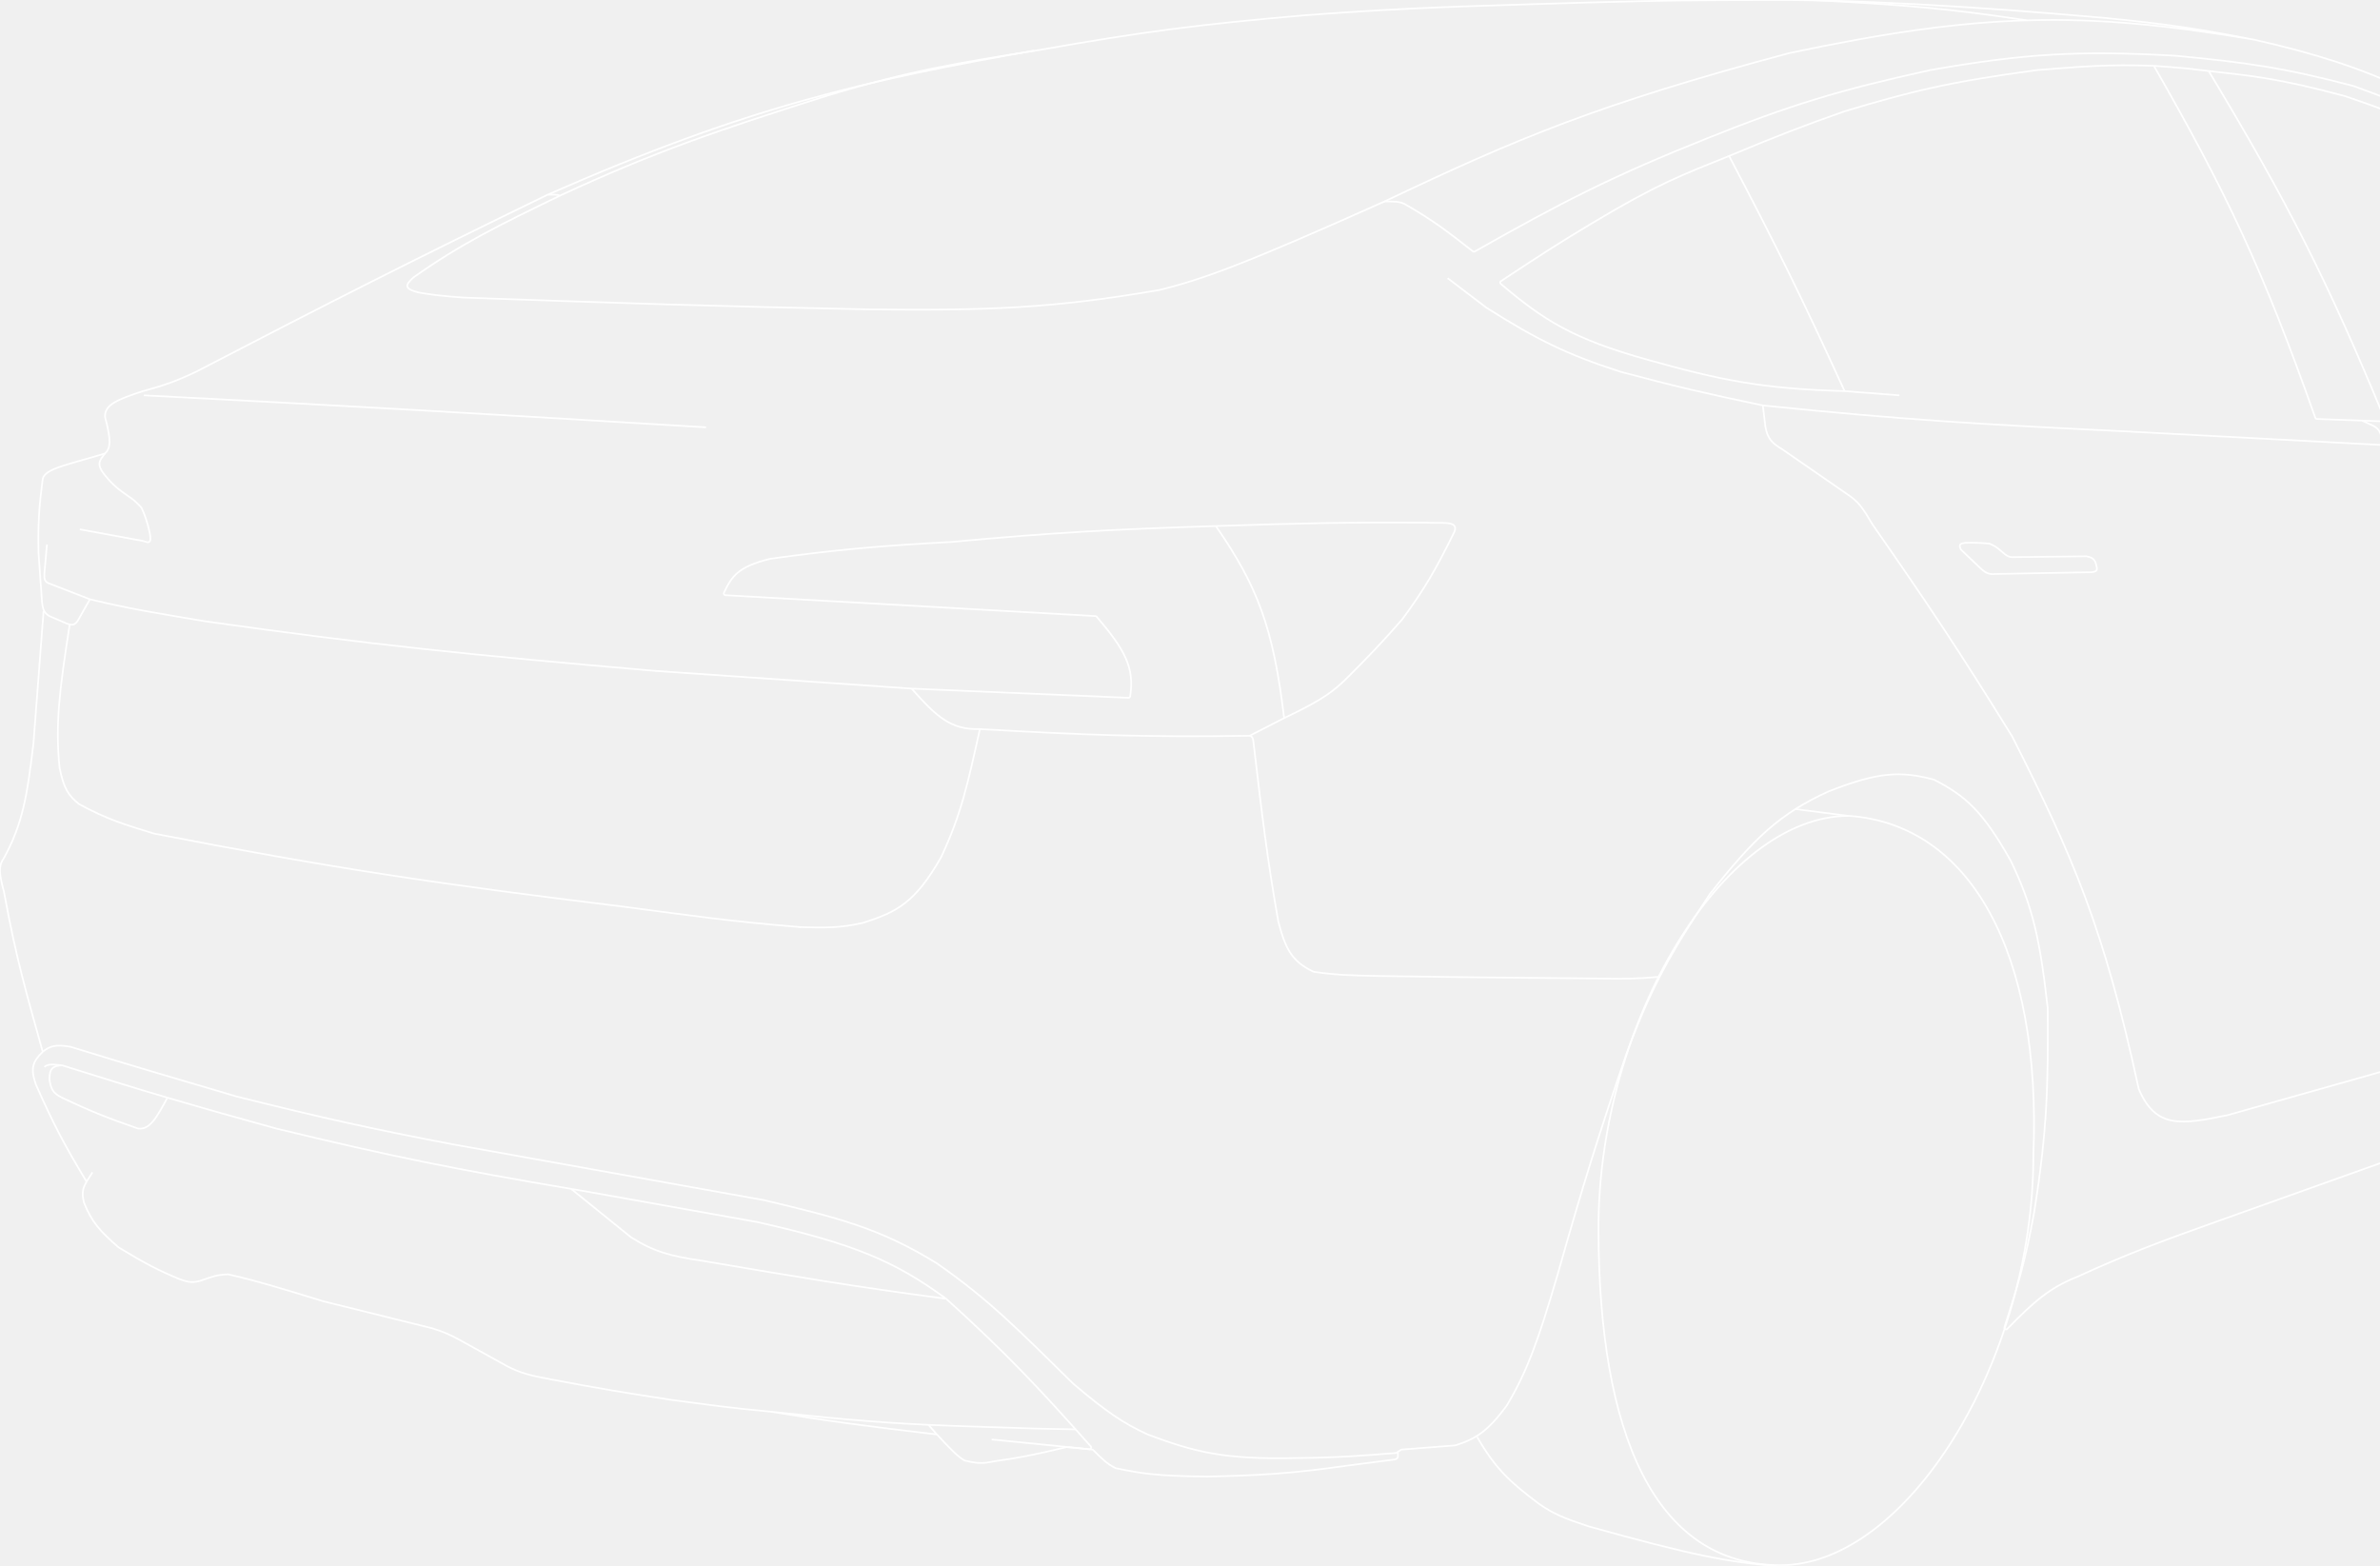
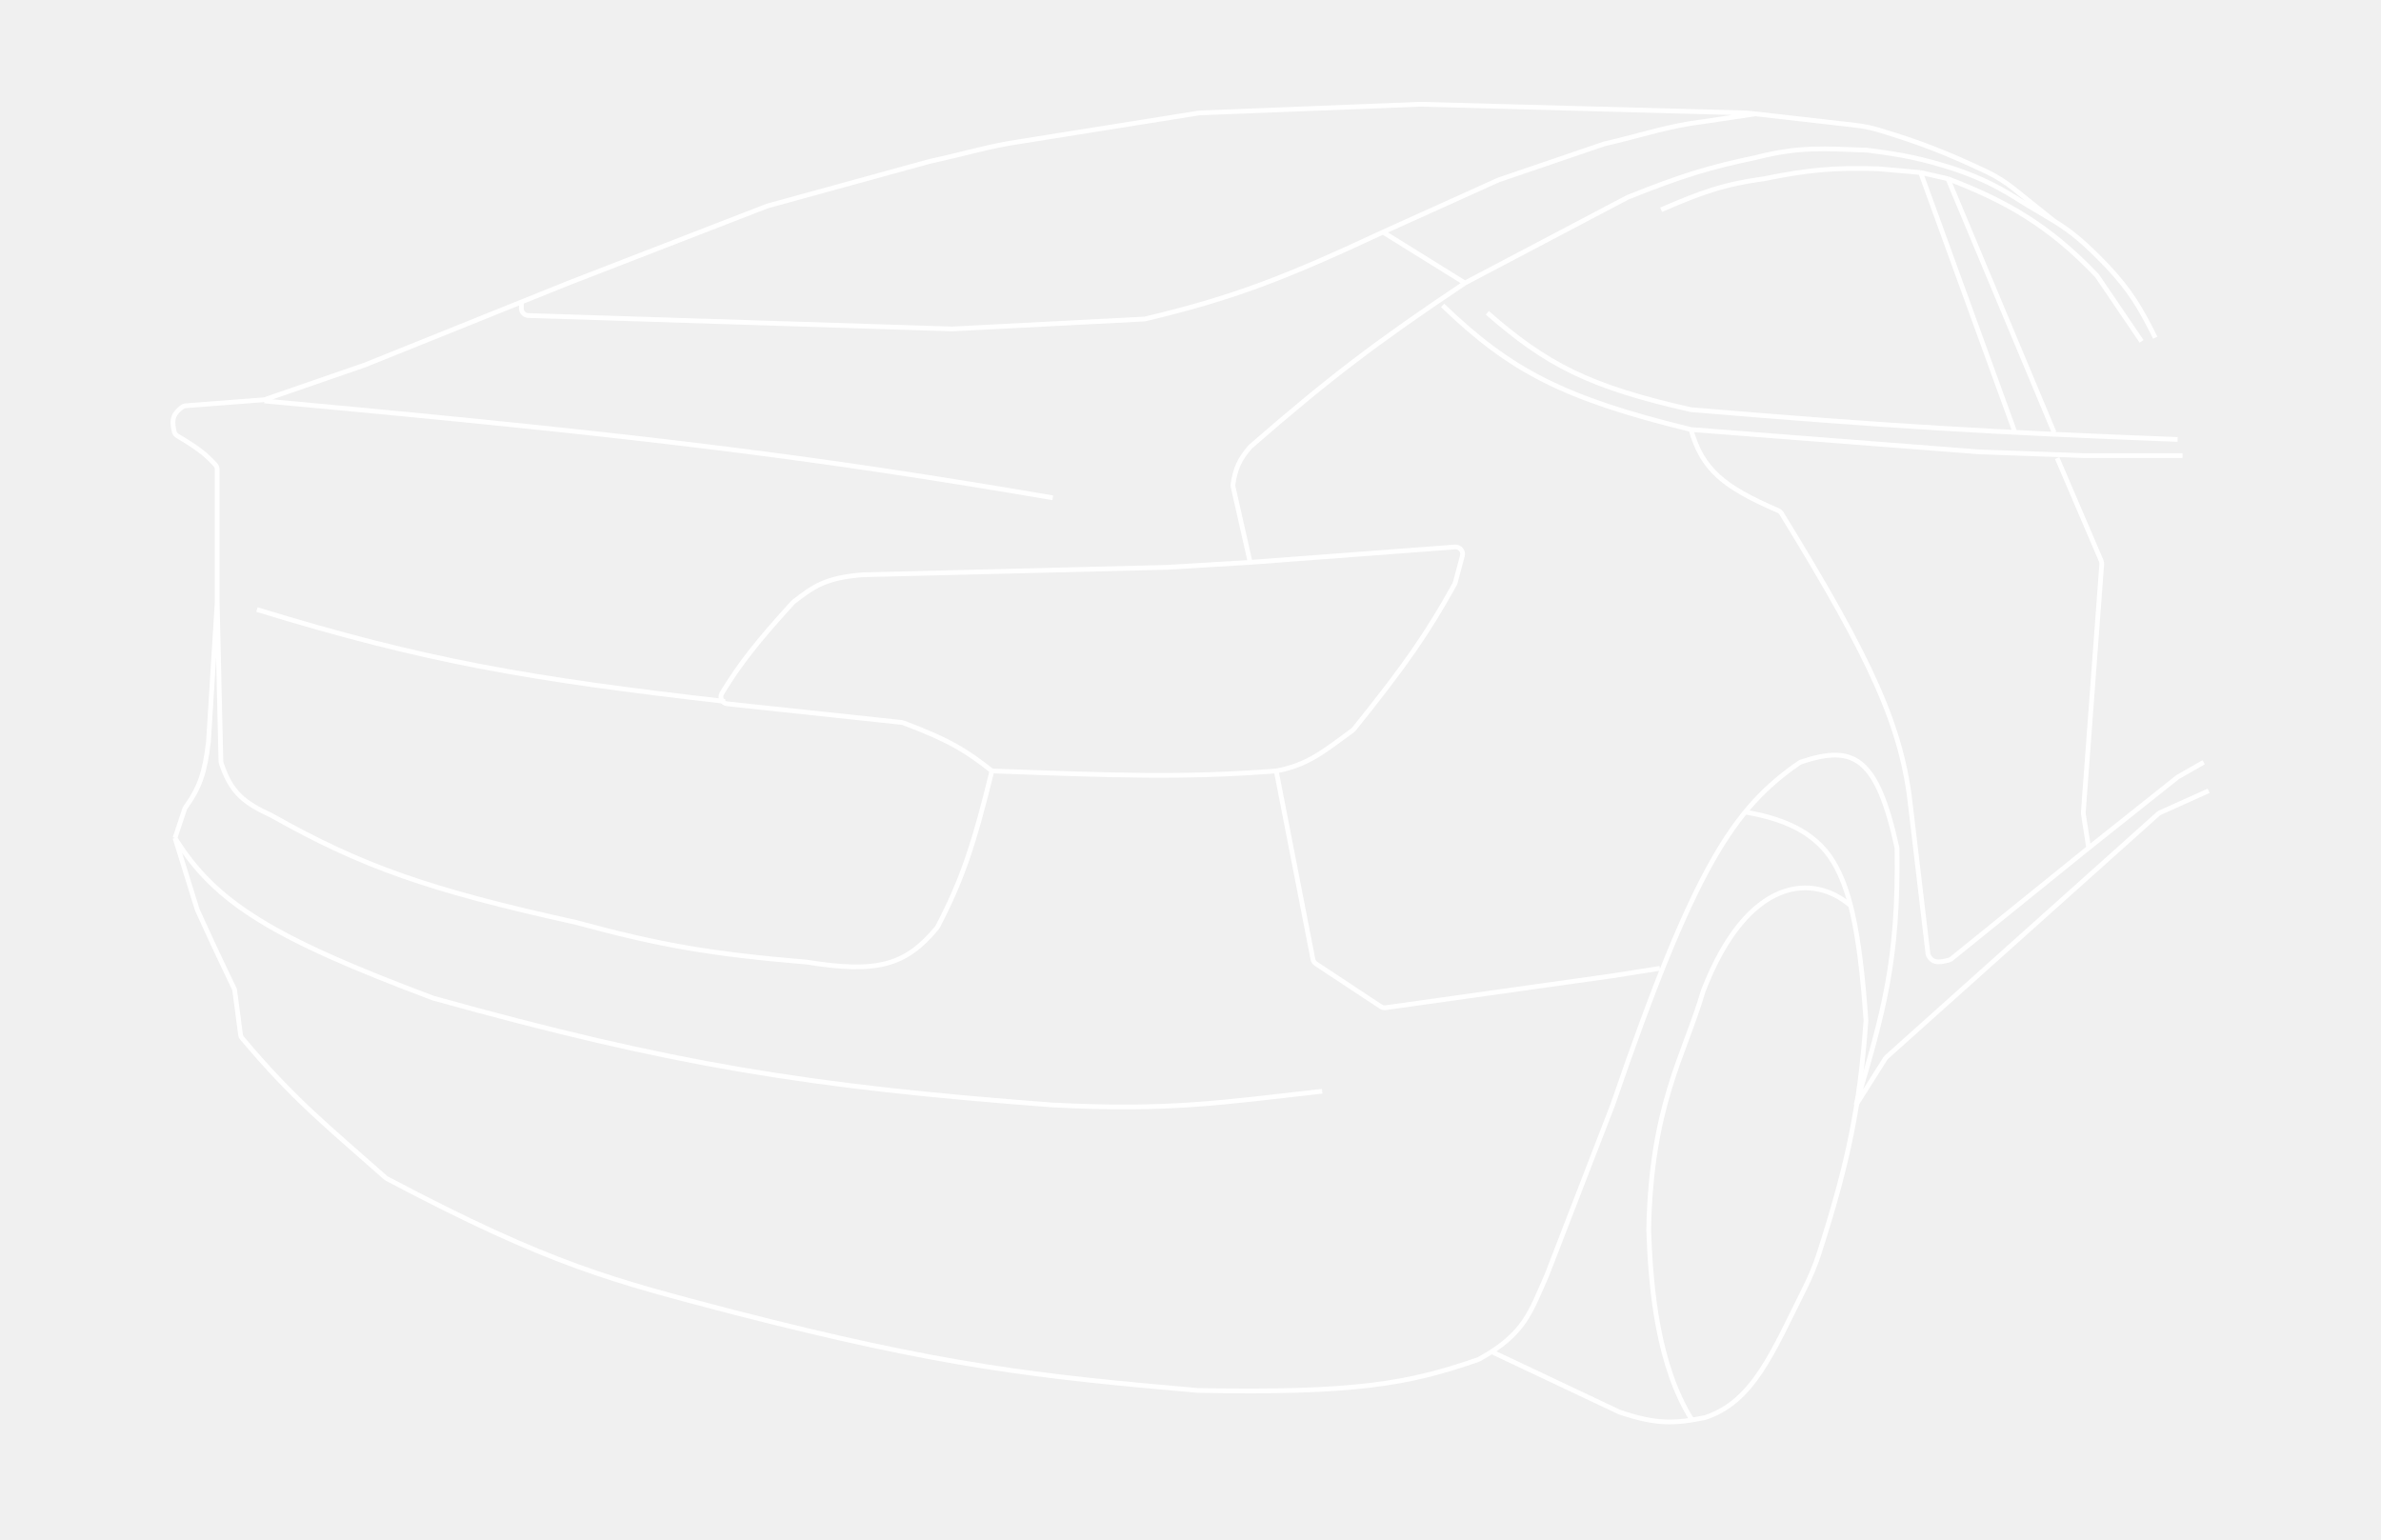
- <svg xmlns="http://www.w3.org/2000/svg" fill="none" viewBox="0 0 1412 929">
-   <g stroke="#fff" clip-path="url(#teslam3-5RtYpLwQ_svg__a)">
-     <path d="M1650.35 198.546c-6.72 3.739-9.82 9.002-13.5 27m0 0-2.33 26.949c-.11 1.357-.07 2.752.46 4.006.7 1.65 1.69 2.556 3.55 3.178.86.29 1.78.367 2.69.367h9.13m-13.5-34.5c-44.81-50.716-72.65-77.248-128-121.5-61.49-44.687-98.33-64.045-171.5-80.5l-.97-.187m0 0c-30.45-5.867-48.85-8.972-88.53-12.813-44.44-3.771-68.94-5.706-110-8-38.48-1.915-60.05-2.76-98.5-2.5-51.195.031-80.217.898-132.003 2.5-57.235 1.666-86.536 3.052-133 6.5-62.448 5.36-96.782 9.822-156.999 20.5-50.147 7.975-78.246 12.54-127.501 27.5-65.809 20.857-101.482 33.07-156.5 58.5-38.366 18.546-59.594 28.987-88 49-4.854 4.459-5.984 6.708 3 9 8.418 1.444 14.083 2.063 26.5 3 95.704 3.403 148.897 5.153 240.001 7 70.857.785 109.477-.53 173-11.5 26.21-6.44 51.119-15.59 133.499-52.5 78.635-37.401 126.491-57.612 240.003-88 113.77-24.103 173.83-25.182 275.03-8.187Z" />
-     <path d="M1074.85.046c52.69 2.61 80.99 4.953 127.5 12m-589.002 18c-100.173 17.762-169.242 32.977-288.5 85.5m0 0c-81.652 39.688-127.291 62.798-208.5 105-11.694 5.558-18.666 8.038-31.5 11.5-15.775 5.103-22.678 8.254-22.523 15.022.008.316.065.638.146.944 3.45 13.115 3.293 17.605-.123 21.034-3.608 4.228-5.192 6.701 0 13 5.133 6.3 8.32 8.526 14 12.5 2.025 1.234 3.51 2.437 6.905 5.892.394.4.717.868.951 1.378 1.39 3.028 2.253 5.258 3.644 10.23 2.303 8.676 1.82 10.684-1.97 9.218a6.107 6.107 0 0 0-1.09-.322l-37.44-6.896m277.5-198.5c3.799-.093 5.977-.16 7 .5" />
-     <path stroke-linejoin="round" d="M62.348 269.046c-23.5 7-35.334 8.998-37 15-2.2 16.911-2.856 26.52-2.5 44l2 28c.377 5.828 1.526 7.673 4.438 9.462.04.025.083.047.127.066l10.435 4.472c.543.194 1.04.345 1.5.446m12-14.946-6.5 11.5c-1.671 3.113-3.062 3.98-5.5 3.446m12-14.946-24.5-9.5c-2.334-1.024-2.722-2.492-2.5-6l1.5-17m25.5 32.5c25.102 6.042 40.77 8.37 67.999 13 99.431 14.144 158.914 20.12 267.501 29.5a.904.904 0 0 0 .5 0m-348-27.554c-6.019 38.716-8.655 59.313-6 85.054 2.471 12.352 5.304 16.409 11.426 21.439.048.04.102.076.158.106 16.658 9.047 26.661 12.001 44.415 17.455 106.792 20.698 168.219 29.856 279.501 43.5 40.367 5.319 62.85 8.676 104 12m-449-187.5-6 78.5c-3.698 30.645-6.194 47.276-17.5 68-3.161 4.285-3.1 8.748 0 20 7.4 40.524 13.207 59.653 23 95m0 0c4.364-3.587 7.767-4.481 16.5-3 36.25 11.214 59.163 17.859 98.499 29.5 51.378 12.802 79.64 19.115 129 28.5l184 33c43.872 10.485 68.401 16.443 102.5 37.5 30.983 21.499 49.013 40.087 81 71.5 20.026 16.952 29.552 23.278 44 30 27.862 10.419 45.204 14.983 88.5 14 25.627-.294 37.351-1.336 58.736-2.98.171-.013.339-.07.482-.165l.783-.522m-804-237.333c-6.132 5.902-7.39 10.027-4 19.5 10.638 24.042 17.306 36.503 30 57.5m1599.002-94.5-203 71-127.5 45.5c-37.96 13.468-58.15 21.022-87.5 34.5-16.31 6.421-25.9 14.878-41.49 30.886-.74.76-2-.005-1.67-1.014 7.69-23.73 12.26-38.504 17.66-68.372 7.94-49.777 8.26-75.523 8-121-4.49-39.8-8.59-59.937-22-87.5-16.43-29.065-26.55-38.299-45.41-47.951a.873.873 0 0 0-.2-.077c-20.08-5.322-33.43-4.378-62.39 7.028-28.87 13.124-44.16 27.609-70.5 61-22.922 34.467-34.46 54.503-49.003 93.5-16.828 48.972-25.918 77.969-41.5 133-11.328 38.502-17.847 56.69-30 77-11.08 14.899-17.829 19.498-30.39 23.465a1.001 1.001 0 0 1-.223.044l-31.627 2.47a1.01 1.01 0 0 0-.477.165l-1.782 1.189m-778-160.333 3.5-5.5m-3.5 5.5c-2.231 4.07-3.015 6.583-1.5 12.5 4.485 11.391 9.596 17.002 20.435 26.443.042.037.09.072.138.101 15.72 9.576 23.632 13.664 36.427 18.956 4.958 1.701 7.773 2.307 13 .5 5.674-1.958 8.747-3.282 15.371-3.496a.979.979 0 0 1 .253.024c16.658 3.781 30.902 8.147 56.376 15.972l64.5 16c6.458 2.031 10.019 3.439 16.5 7l28 15.5c7.67 4.013 13.919 5.67 27 8 27.455 5.222 42.904 7.79 70.5 12 22.405 2.944 34.49 4.756 59 7m0 0c17.332 1.746 27.083 2.993 44.5 4.5 19.01 1.674 34.312 2.633 49 3.306m-93.5-7.806c36.115 5.889 58.059 8.754 98.499 13.5m82.501-3-24.5-.5c-24.829-.905-43.365-1.294-63-2.194m4.999 5.694c8.424 9.091 12.573 13.299 16.382 15.434a.96.96 0 0 0 .253.097c6.504 1.527 10.206 2.026 16.866.469 14.063-1.952 23.211-3.64 43.334-8.461.108-.026.222-.034.332-.023l14.971 1.449a1 1 0 0 1 .619.296c5.123 5.218 8.084 8.09 13.123 10.677.08.041.166.071.254.089 14.859 3.074 23.925 4.681 54.367 4.973 31.898-.725 49.972-1.786 83-6.5l27-3.5c1.625-.128 2.316-.407 2.869-1.278a.899.899 0 0 0 .131-.48v-2.909m-273.501-10.333-4.999-5.694" />
-     <path d="M26.348 633.046c1.594-1.632 4.077-1.763 10.5-1m0 0c23.359 7.341 41.373 12.968 62.5 19.206m-62.5-19.206c-5.412.368-7.542 1.643-7.5 8.421 0 .051.004.105.012.155.869 5.292 1.901 7.983 7.488 10.63 17.935 8.559 27.693 12.235 44.896 18.258.068.023.141.04.213.048 6.895.766 10.675-5.966 17.39-18.306m462.001 119.294c-30.549-22.339-54.444-32.538-112-45.5l-103.5-18.5c-2.368-.399-4.7-.793-7-1.183m222.5 65.183c35.115 31.803 53.63 51.358 85.794 87.577.604.681.069 1.76-.836 1.671l-57.958-5.748m-27-83.5c-56.34-7.421-88.018-12.923-144.5-22.5-19.304-2.796-28.988-5.482-42.5-14l-35.5-28.683m-239.5-54.111c17.671 5.217 37.521 10.862 64.5 18.294 68.125 16.561 107.708 24.415 175 35.817m-253.5-470.817c130.777 6.744 203.656 11.092 333.5 19m122 155 128.624 5.463a.995.995 0 0 0 1.022-.834c2.76-17.225-3.39-27.969-19.865-47.3a1.012 1.012 0 0 0-.708-.353l-219.597-12.393a.999.999 0 0 1-.846-1.424c4.683-9.873 8.385-15.456 27.37-20.159 39.667-5.496 64.549-7.669 107.5-10 62.521-5.789 96.981-7.521 157-9.452m-180.5 96.452-152-10.5m152 10.5c14.701 16.533 23.136 24.595 40.5 24m180.5-6.5c23.32-11.037 29.81-16.213 38.5-25 12.212-12.22 19.098-19.357 31.5-33.5 13.411-18.178 20.042-29.82 31-52 2.862-7.098-7.753-4.839-17.5-5.5-47.669-.217-74.518.417-122.5 2l-1.5.048m40.5 113.952-20.5 10.5m20.5-10.5c-6.461-53.968-15.906-78.349-40.5-113.952m20 124.452c-61.108.876-96.324-.332-160-4m160 4c1.789.24 2.191 1.806 2.5 5.5 5.029 42.538 7.817 66.477 14.5 104.5 4.248 16.461 8.119 23.907 20.863 29.935a.988.988 0 0 0 .285.086c12.972 1.883 20.918 2.126 38.352 2.479 17.5.354 79.122 1.097 130.5 1.5 14.156.262 22.072.27 36-1m-403-147c-7.166 32.289-11.055 50.579-23 76-15.354 26.993-26.231 32.61-46.5 39-13.265 3.027-21.898 2.944-37.5 2.5m347-430.5c5.385.018 8.655-.174 12 1.5 17.154 9.816 25.636 16.459 40.468 28.083.319.25.769.282 1.121.083 51.689-29.275 81.58-44.683 137.913-67.166 49.44-19.83 78.58-28.681 132.5-40.5 55.72-9.736 87.45-11.672 145-8.5 41.73 3.911 64.81 7.148 106 18 40.02 14.708 62.68 23.67 107.5 54.5 34.24 26.14 52.82 39.125 92.5 80 16.4 17.875 25.21 27.843 40 45.5" />
-     <path d="m1634.85 249.046-26.77 1.946a.991.991 0 0 1-1-.631l-31.23-79.315m0 0 59 68m-59-68c-36.79-33.622-58.03-49.21-96.5-74-33.28-20.087-52.77-27.917-88-40-40.66-10.874-55.26-11.966-81-14.918m-32.5-3.082c13.14.921 19.37 1.46 27.5 2.5 1.71.203 3.38.396 5 .582m-32.5-3.082c-27.52-.984-42.38.43-69 2.5-52.39 6.964-75.88 12.865-114.5 24.5-24.86 8.748-39.79 14.487-68.5 26.5m252-53.5c43.43 75.821 64.85 121.268 95.77 208.849.13.387.5.66.91.675l39.26 1.419c.73.027 1.23-.724.96-1.397-34.33-82.931-57.35-128.33-104.4-206.464m-284.5 50.418c27.69 52.783 42.78 83.191 68.5 139.5m-68.5-139.5c-27.848 11.2-42.737 16.674-81.502 40-18.728 11.165-31.292 19.332-53.882 34.26a1.01 1.01 0 0 0-.095 1.607c25.444 21.519 42.544 32.628 87.477 45.133 42.392 11.826 67.062 17.128 116.502 18.5m0 0 32.5 2.5m111 104.999-54 1c-4.03.386-6.08-.679-9.5-4l-10.87-10.373a.915.915 0 0 1-.21-.295c-1.3-2.822-.29-3.421 2.58-3.832 5.15-.103 8.15-.098 14.34.485.1.01.21.037.3.078 2.72 1.18 4.25 2.122 6.86 4.437 3.27 2.941 4.87 3.739 7.5 3.5l42.89-.498c.07-.001.14.006.21.021 3.52.739 5.08 1.712 5.9 5.977.92 3.042-.81 3.593-6 3.5Zm-31.5 345.98v.021c0 61.07-18.82 121.874-47.01 167.4-28.21 45.556-65.71 75.678-103 75.678-37.33 0-64.301-19.424-81.966-54.142-17.683-34.75-26.026-84.802-26.026-145.936 0-61.073 18.446-122.233 46.261-168.115 27.831-45.906 64.941-76.376 102.221-76.385 36.05 2.491 64.65 22.745 83.64 57.427 19.01 34.706 28.38 83.856 25.88 144.052Z" />
-     <path d="M876.348 852.546c10.983 18.994 19.676 26.885 36.5 39.5 8.358 6.002 15.379 8.822 29.5 13.5 61.542 17.225 83.932 21.466 111.502 23.5m11.5-449 31 4m554.5 84.5-212.5 60.068m-392.5-388.068c.58 4.881.91 7.618 1.5 12.5 1.32 7.451 4.11 9.9 10 13.5l40.5 28c5.43 3.962 8.17 8.27 13 16.5 32.64 46.898 50.85 73.996 83 126 35.77 70.806 54.3 113.075 74.98 208.905a.62.62 0 0 0 .06.184c10.02 23.472 25.04 21.249 52.96 15.411l116.5-32.932m-392.5-388.068c84.27 8.663 132.07 11.368 217.5 15.5l150.5 8m-368-23.5c-34.33-7.204-52.913-11.53-84.502-20-31.795-10.292-49.157-18.81-79.5-38l-23-17.5m555.002 99c20.63 30.079 30.33 45.355 40.5 66.5 5.36 9.864 8.55 15.404 9 25-.58 40.363-1.34 52.73-2.5 79.5-4.95 50.188-8.65 83.303-6.5 95l4.98 28.893c.01.071.03.142.06.208 2.36 5.842 1.88 9.24-1.04 15.399l-20 54.068m-24.5-364.568c79.44 2.908 123.06 3.085 200 2l37-2m-237 0c-.99-6.424-1.9-9.512-6-11.5l-6.5-3" />
-   </g>
-   <defs>
-     <clipPath id="teslam3-5RtYpLwQ_svg__a">
-       <path fill="#fff" d="M0 0h1412v929H0z" />
-     </clipPath>
-   </defs>
+ <svg xmlns="http://www.w3.org/2000/svg" fill="none" viewBox="0 0 1005 650">
+   <path stroke="#fff" stroke-width="2" d="m932.249 333.798-20.538 9.242a2.966 2.966 0 0 0-.77.501L796.308 446.189a3.035 3.035 0 0 0-.535.633l-12.353 19.56c11.585-39.052 17.986-61.053 17.298-108.172a3.115 3.115 0 0 0-.071-.608c-8.433-38.267-18.204-43.394-40.406-35.993a3 3 0 0 0-.749.374c-27.444 18.99-44.11 43.212-78.786 144.399l-27.774 71.794c-6.922 15.454-9.103 24.778-28.601 35.513-.145.08-.302.15-.457.204-29.651 10.336-52.338 14.237-118.199 13.019-68.027-5.937-107.331-10.217-195.994-33.015-50.329-13.216-76.889-19.607-146.408-56.425a3.044 3.044 0 0 1-.597-.414c-24.288-21.563-38.224-32.414-60.472-58.822a3.02 3.02 0 0 1-.683-1.544l-2.444-18.571a3.048 3.048 0 0 0-.273-.915c-7.655-15.918-10.49-22.119-15.51-33.1l-9.434-30.394m0 0 4.047-12.14c.097-.29.239-.566.417-.814 6.098-8.518 8.175-14.787 9.686-27.922l3.668-58.693M73.86 353.712c17.036 27.417 41.278 42.205 109.002 67.602 101.098 28.12 158.293 37.297 260.975 45.068 49.655 2.623 72.167-1.059 114.243-5.765M91.678 254.143v-55.964a2.97 2.97 0 0 0-.78-2.012c-3.702-4.015-6.785-6.738-15.998-12.162-.665-.392-1.167-1.023-1.353-1.773-1.413-5.702-.01-7.812 3.292-10.367a2.889 2.889 0 0 1 1.552-.588l32.816-2.524c.255-.02.507-.072.75-.156l42.082-14.547 66.03-26.573M91.678 254.143l1.562 67.163c.007.291.057.584.148.861 4.185 12.62 9.724 16.703 21.348 22.112 38.044 21.435 66.077 31.324 128.391 45.068 36.119 9.821 57.521 13.391 97.473 16.769 29.447 4.707 41.547 1.582 54.825-14.431.131-.159.249-.336.345-.519 10.422-19.931 15.336-34.862 22.913-65.753m491.032-182.892c-6.532-13.043-10.668-19.973-20.438-30.395-9.816-10.13-14.608-14.053-22.272-18.866m-646.936 34.217 19.914-8.014 83.848-32.491 68.65-18.866c15.975-3.465 24.907-6.441 38.255-8.385l75.463-12.053L599.479 44l137.3 3.668 4.193.385m-520.903 79.424v2.705a3 3 0 0 0 2.905 2.998l178.94 5.672 80.956-4.178c.18-.009.362-.035.537-.077 37.4-8.84 59.66-17.629 100.351-36.62m0 0 48.736-22.01 44.544-15.197c16.762-3.88 26.918-7.605 41.924-9.433l22.01-3.284M583.758 97.977l34.587 21.486m122.627-71.41 42.086 4.8a57.183 57.183 0 0 1 9.984 2.031c16.82 5.058 28.335 9.461 45.641 17.656 4.03 1.908 7.807 4.309 11.29 7.094l17.032 13.626M418.683 325.413c-10.58-8.331-17.696-12.911-37.37-20.302a3.028 3.028 0 0 0-.739-.176l-73.623-7.853c-2.163-.231-3.368-2.615-2.238-4.474 7.787-12.805 15.175-22.021 29.933-38.257.124-.137.266-.266.413-.378 8.352-6.332 12.926-10.05 29.123-11.359l128.392-3.145 35.111-2.096m-109.002 88.04c51.662 1.886 80.843 3.028 120.007 0m-11.005-88.04 86.448-6.496c2.059-.155 3.656 1.769 3.124 3.765l-3.009 11.283a3.065 3.065 0 0 1-.276.683c-11.401 20.55-20.62 33.953-42.534 61.191-.168.21-.371.402-.589.56-11.973 8.652-18.555 14.513-32.159 17.054m-11.005-88.04-7.209-31.927a2.95 2.95 0 0 1-.035-1.135c1.054-6.338 2.356-9.928 7.1-15.505.094-.112.201-.219.312-.315 33.581-29.222 53.491-44.272 90.492-69.028m-79.655 205.95 15.481 79.468c.153.79.619 1.485 1.29 1.929l27.35 18.07a3 3 0 0 0 2.071.468l95.824-13.467 19.914-3.145m-82.275-289.273 68.65-36.16c23.28-9.334 34.928-12.79 53.977-16.769 18.889-4.84 28.986-3.763 47.164-3.144 15.269 1.929 23.333 3.61 36.683 7.86 12.693 4.382 19.07 7.81 29.871 14.674l12.315 7.336m-258.093 35.636c28.506 27.472 50.891 39.264 104.809 52.404m0 0 121.579 9.433 44.02 1.572h41.924M713.721 181.3c4.781 16.786 13.526 24.158 36.846 34.207.57.246 1.069.677 1.393 1.206 38.671 62.941 50.888 90.375 54.518 123.897l7.275 61.839c.041.346.138.686.309.989 1.544 2.745 3.555 3.19 8.603 1.795a2.918 2.918 0 0 0 1.052-.544l57.886-46.785M810.67 72.823l39.828 109.674M810.67 72.823l-17.817-1.573c-18.859-.58-29.416.392-48.213 4.193-17.157 2.324-26.642 5.815-43.496 13.101M810.67 72.823l11.529 2.62m96.949 110.05c-78.199-2.988-123.082-5.652-205.427-12.578-43.395-9.724-61.224-19.301-85.943-40.875m240.537 61.313 18.577 43.347c.19.442.27.924.235 1.404l-7.781 104.783c-.017.228-.008.458.027.684l2.23 14.333m0 0 37.365-29.728a3.04 3.04 0 0 1 .379-.257l10.806-6.174m-63.148-139.248L822.199 75.443m0 0c24.042 9.236 42.239 19.25 62.714 40.695.113.119.218.249.311.385l18.726 27.57" />
+   <path stroke="#fff" stroke-width="2" d="M306.013 296.066c-82.206-9.419-126.337-16.92-197.566-38.779m3.144-88.04c160.792 14.704 232.253 23.71 332.77 40.876m291.886 132.584c15.222 2.545 29.643 7.826 37.572 21.067 6.356 10.613 11.017 26.708 13.784 66.973-2.51 35.438-7.266 59.377-19.835 98.464-1.622 5.043-3.709 9.935-6.078 14.674-13.724 27.452-21.72 47.754-41.958 54.457-12.877 2.629-20.505 2.999-36.205-2.313l-53.652-25.362" />
+   <path stroke="#fff" stroke-width="2" d="M780.79 382.011c-15.032-12.921-42.871-12.701-61.828 36.158-8.117 27.675-22.097 48.342-23.066 101.14.94 25.689 3.917 57.274 18.341 80.179" />
</svg>
